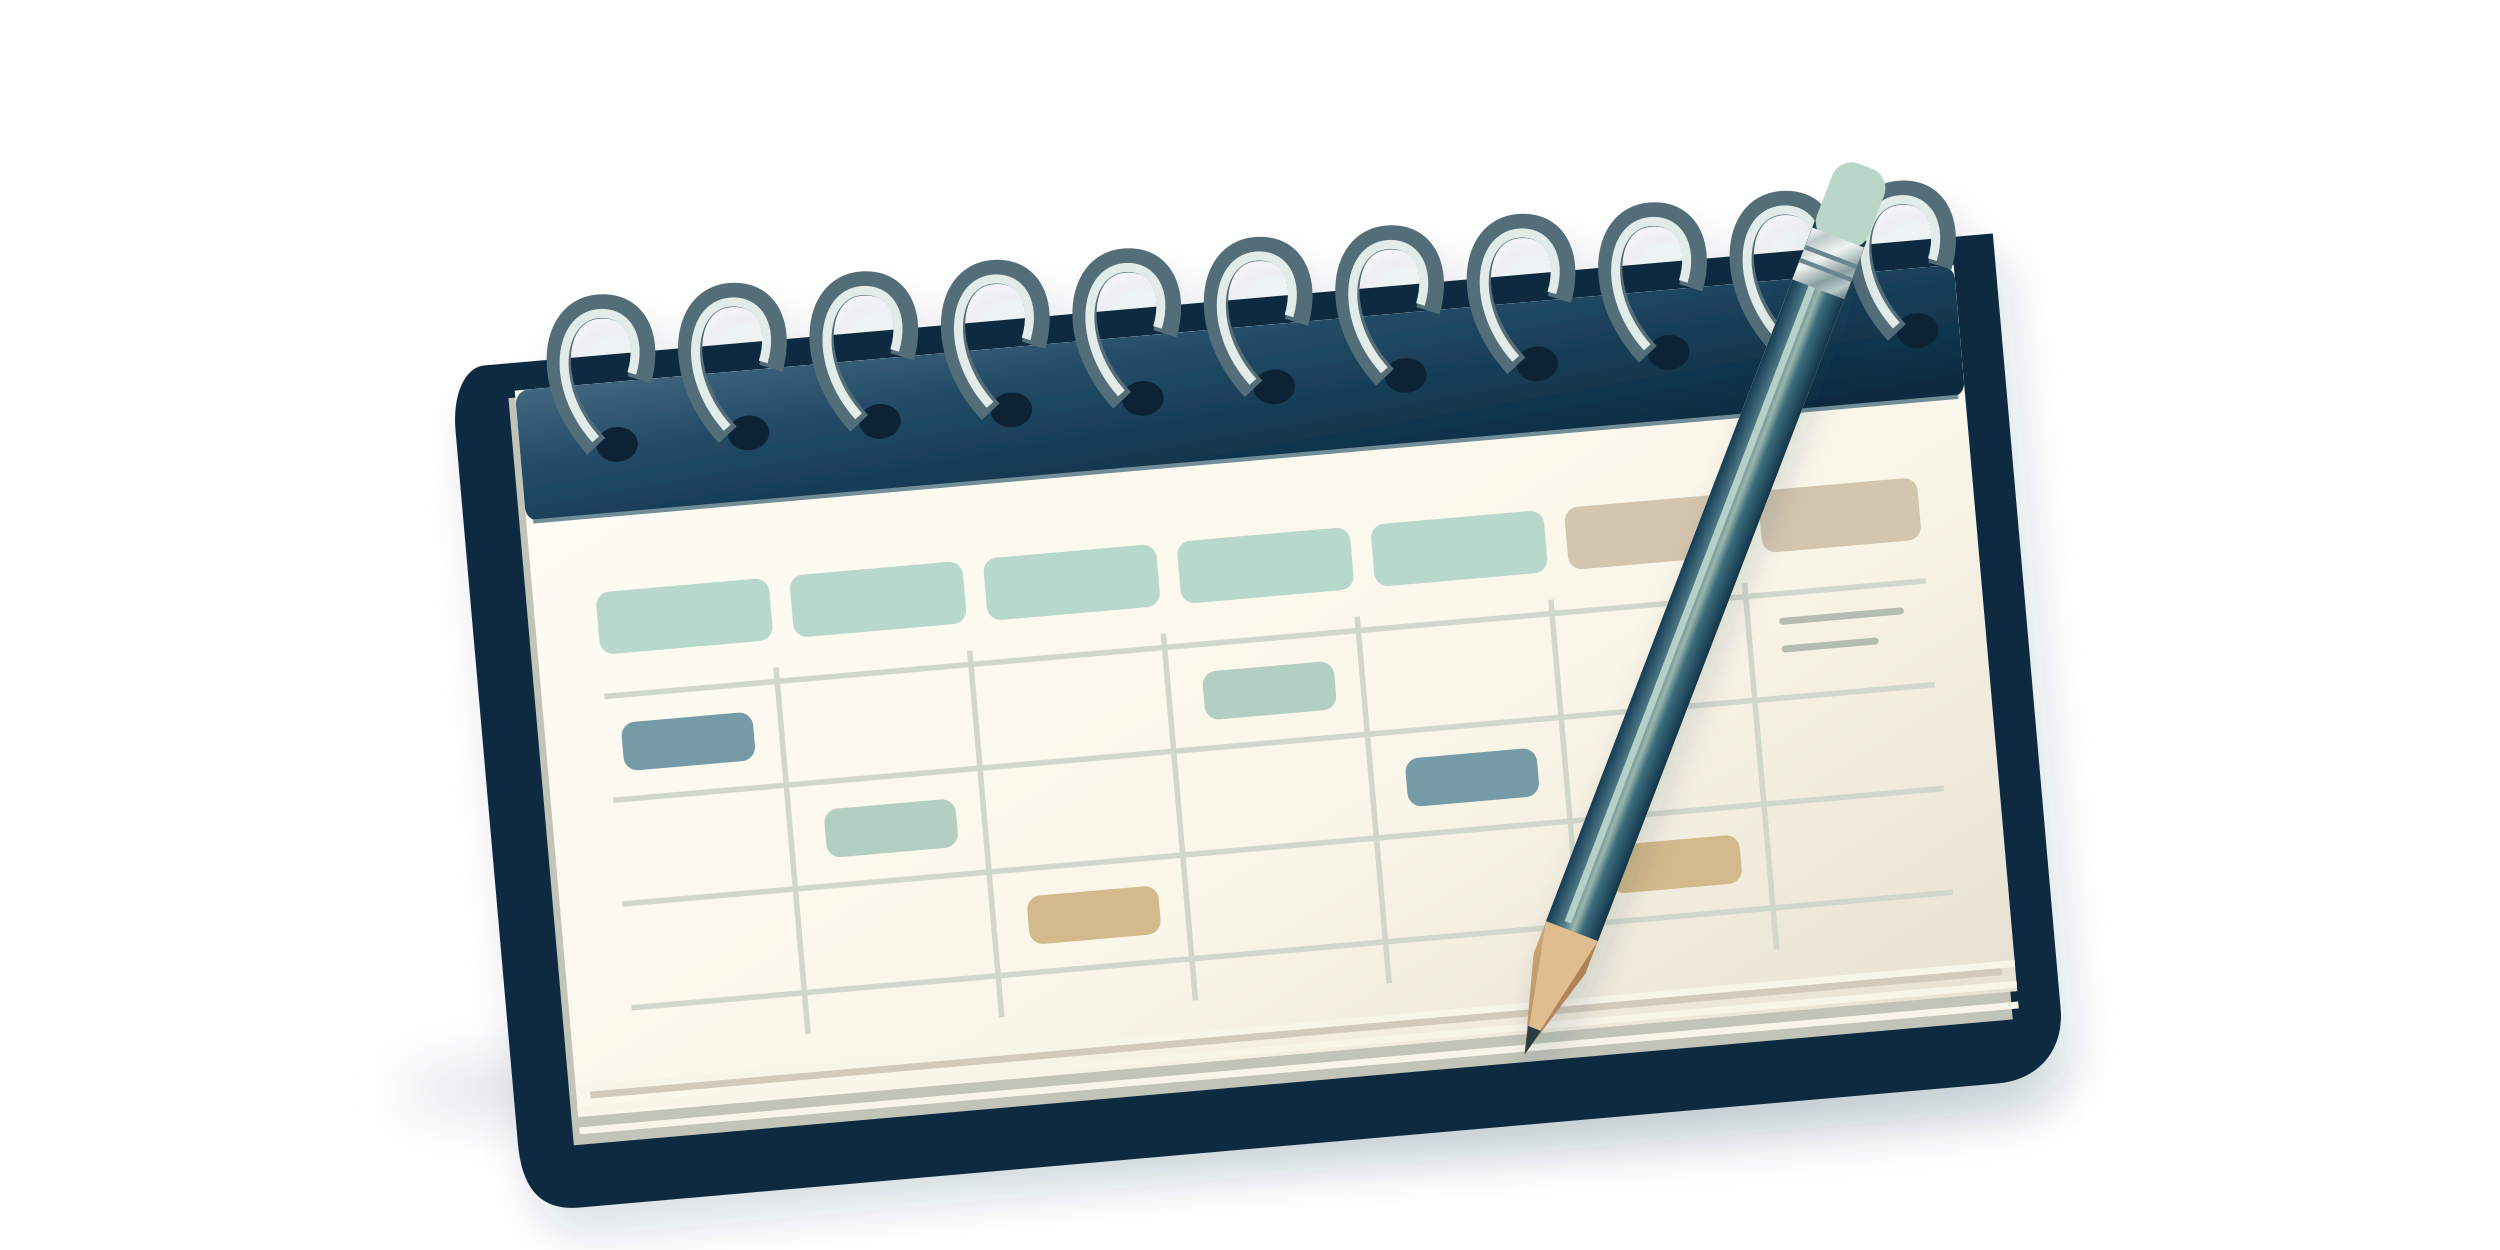
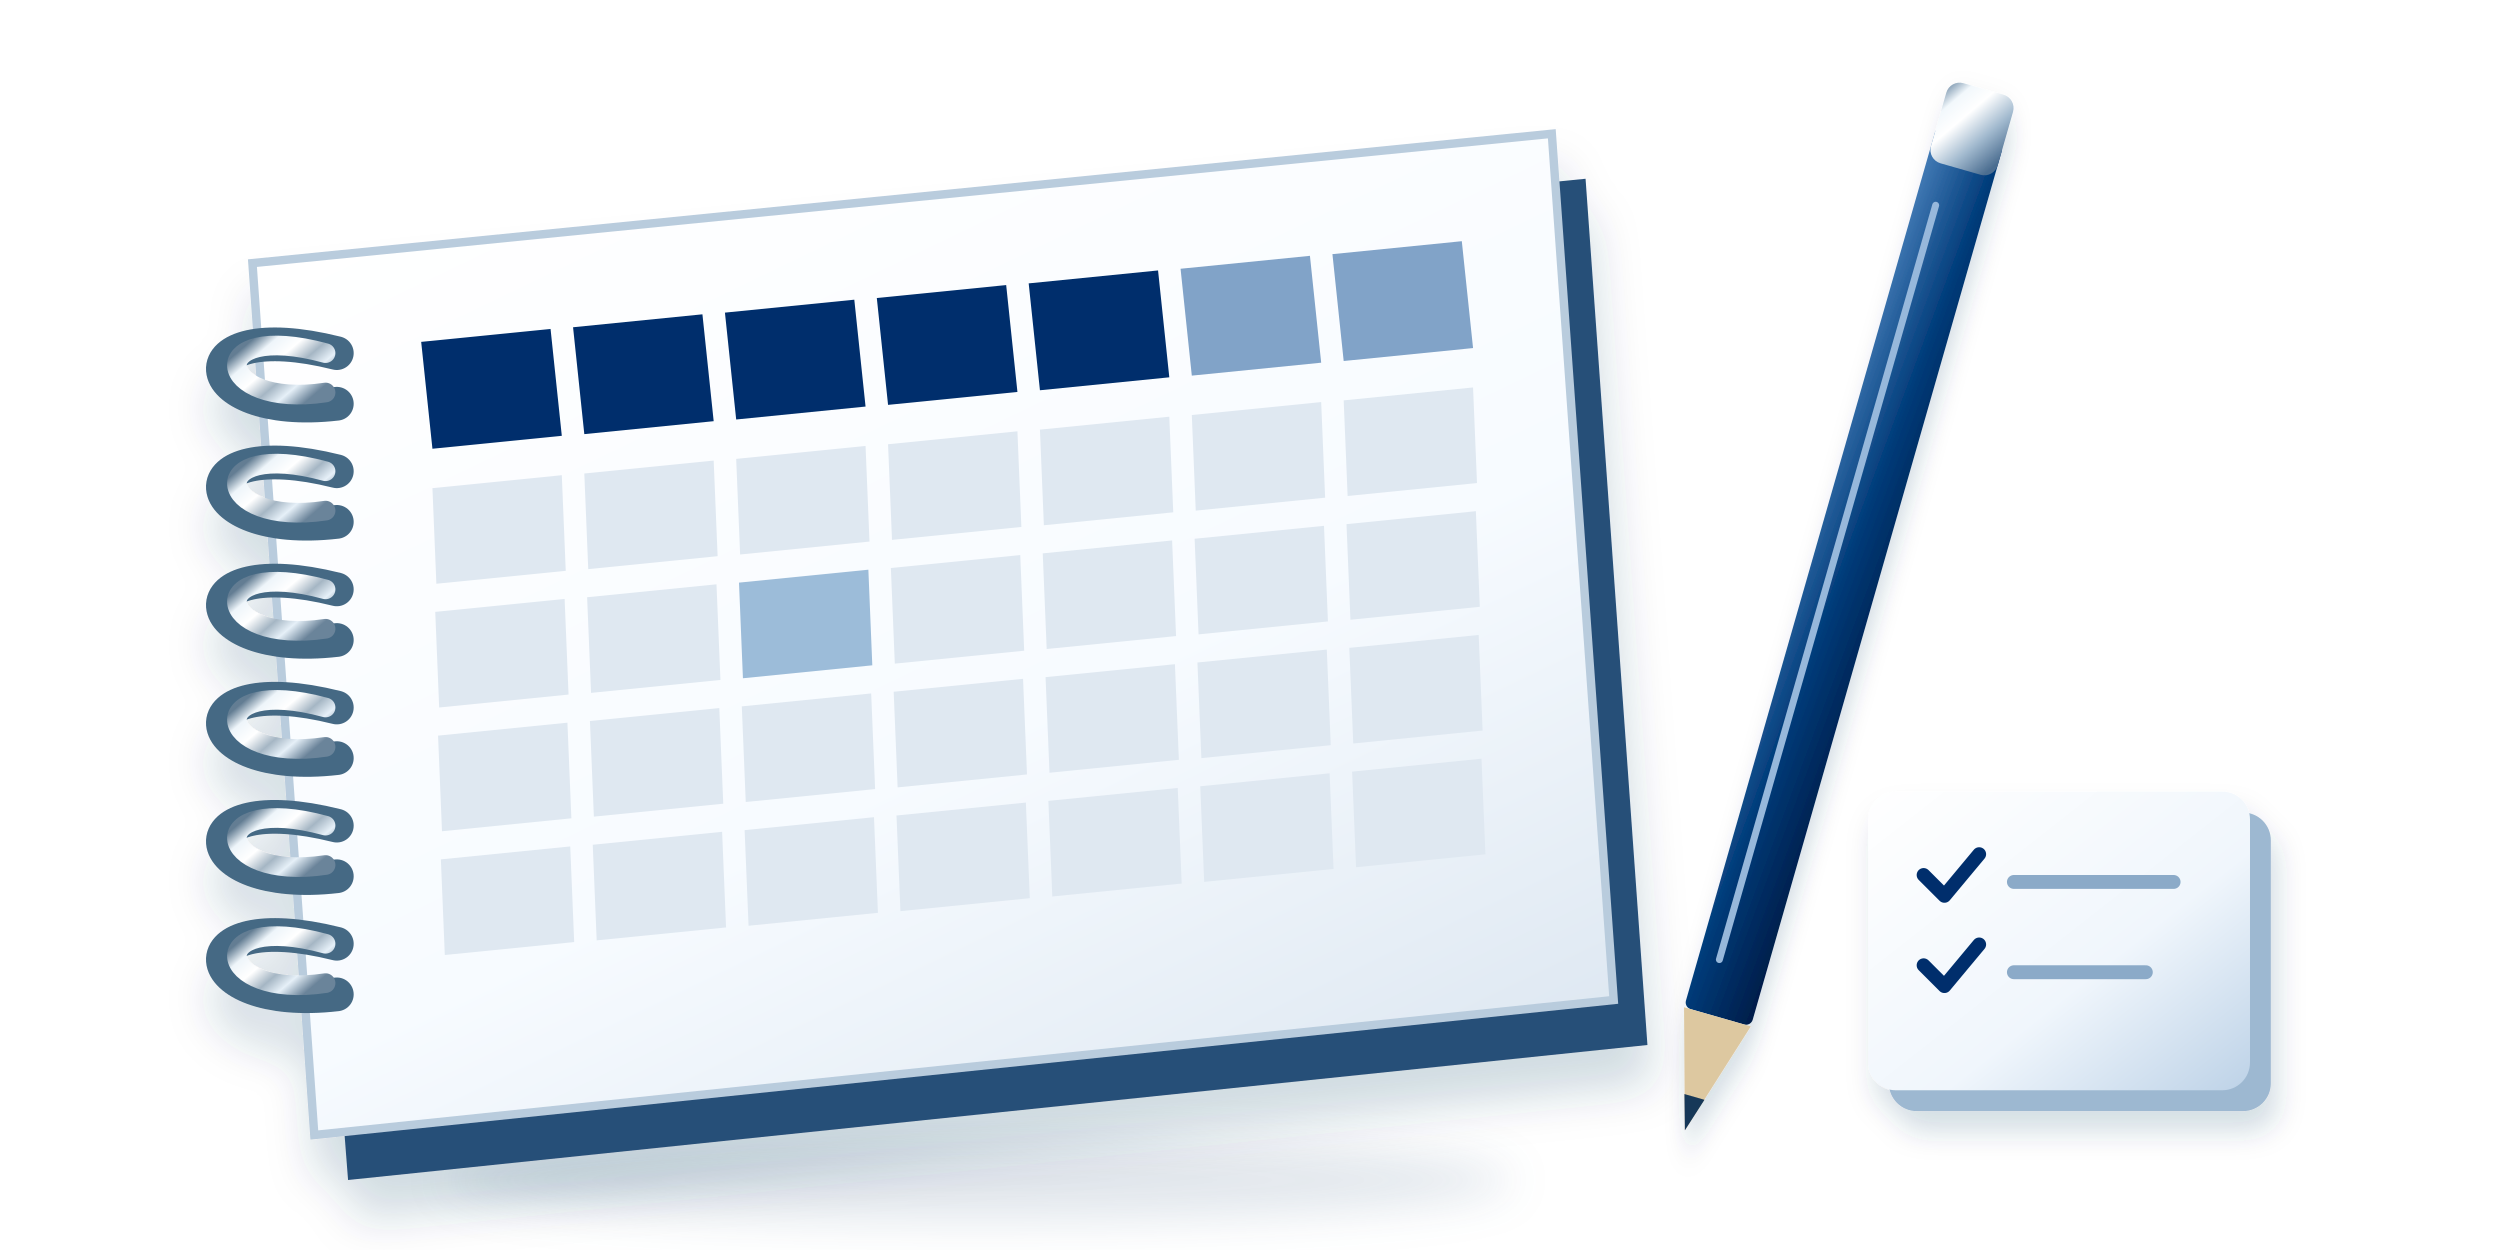
<svg xmlns="http://www.w3.org/2000/svg" width="360" height="180" viewBox="0 0 360 180" fill="none" role="img" aria-labelledby="week-title week-desc">
  <defs>
-     <linearGradient id="week-paper" x1="0" y1="0" x2="1" y2="1">
-       <stop stop-color="#fffdf7" />
-       <stop offset=".6" stop-color="#faf6e9" />
-       <stop offset="1" stop-color="#e7e1d1" />
+     <linearGradient id="planner-week-paper" x1="0" y1="0" x2="1" y2="1">
+       <stop stop-color="#FFFFFF" />
+       <stop offset=".6" stop-color="#F0F6FC" />
+       <stop offset="1" stop-color="#BDD2E7" />
    </linearGradient>
-     <linearGradient id="week-navy" x1="0" y1="0" x2="1" y2="1">
-       <stop stop-color="#426780" />
-       <stop offset=".3" stop-color="#234b67" />
-       <stop offset=".7" stop-color="#12374f" />
-       <stop offset="1" stop-color="#09283d" />
+     <linearGradient id="planner-week-blue" x1="0" y1="0" x2="1" y2="1">
+       <stop stop-color="#437BB6" />
+       <stop offset=".5" stop-color="#003B79" />
+       <stop offset="1" stop-color="#001D49" />
    </linearGradient>
-     <linearGradient id="week-navySide" x1="0" y1="0" x2="1" y2="1">
-       <stop stop-color="#173d56" />
-       <stop offset="1" stop-color="#071f31" />
+     <linearGradient id="planner-week-metal" x1="0" y1="0" x2="1" y2=".8">
+       <stop stop-color="#6886A1" />
+       <stop offset=".2" stop-color="#F2F8FC" />
+       <stop offset=".4" stop-color="#FFFFFF" />
+       <stop offset=".7" stop-color="#A1B9CE" />
+       <stop offset="1" stop-color="#4B6D90" />
    </linearGradient>
-     <linearGradient id="week-ice" x1="0" y1="0" x2="1" y2="1">
-       <stop stop-color="#e2f0e7" />
-       <stop offset=".45" stop-color="#beddd0" />
-       <stop offset="1" stop-color="#7eaea1" />
-     </linearGradient>
-     <linearGradient id="week-metal" x1="0" y1="0" x2="1" y2="1">
-       <stop stop-color="#fafcfa" />
-       <stop offset=".16" stop-color="#bfcacb" />
-       <stop offset=".4" stop-color="#eff4f0" />
-       <stop offset=".68" stop-color="#8a9fa3" />
-       <stop offset=".85" stop-color="#b8c9c9" />
-       <stop offset="1" stop-color="#657e85" />
-     </linearGradient>
-     <linearGradient id="week-wood" x1="0" y1="0" x2="1" y2="1">
-       <stop stop-color="#e2c6a0" />
-       <stop offset=".4" stop-color="#cda777" />
-       <stop offset="1" stop-color="#a77c50" />
-     </linearGradient>
-     <linearGradient id="week-gold" x1="0" y1="0" x2="1" y2="1">
-       <stop stop-color="#f9e9be" />
-       <stop offset=".32" stop-color="#d8bd82" />
-       <stop offset=".62" stop-color="#f1deb2" />
-       <stop offset="1" stop-color="#a88852" />
-     </linearGradient>
-     <radialGradient id="week-face" cx=".34" cy=".22" r=".95">
-       <stop stop-color="#fffef9" />
-       <stop offset=".7" stop-color="#eff1e8" />
-       <stop offset="1" stop-color="#d5e0dc" />
-     </radialGradient>
-     <radialGradient id="week-faceDark" cx=".3" cy=".24" r=".9">
-       <stop stop-color="#325c73" />
-       <stop offset=".55" stop-color="#173f57" />
-       <stop offset="1" stop-color="#09283e" />
-     </radialGradient>
-     <linearGradient id="week-pencilPaint" x1="0" y1="0" x2="1" y2="0">
-       <stop stop-color="#143c55" />
-       <stop offset=".35" stop-color="#567f8c" />
-       <stop offset=".52" stop-color="#9ab6ad" />
-       <stop offset=".67" stop-color="#3c6c7b" />
-       <stop offset="1" stop-color="#12364c" />
-     </linearGradient>
-     <filter id="week-softShadow" x="-.5" y="-.8" width="2" height="2.6">
-       <feGaussianBlur stdDeviation="4" />
-     </filter>
-     <filter id="week-objectShadow" x="-.25" y="-.25" width="1.6" height="1.7">
-       <feDropShadow dx="1.5" dy="4" stdDeviation="3" flood-color="#163143" flood-opacity=".14" />
+     <filter id="planner-week-shadow" x="-30%" y="-30%" width="170%" height="180%">
+       <feDropShadow dx="1" dy="3" stdDeviation="2" flood-color="#173B63" flood-opacity=".17" />
    </filter>
  </defs>
-   <ellipse cx="177" cy="157" rx="120" ry="9" fill="#17374a" opacity=".13" filter="url(#week-softShadow)" />
-   <g transform="translate(69 38) rotate(-5 113 58)" filter="url(#week-objectShadow)">
-     <path d="M5 5h218v112c0 6-4 10-10 10H8c-6 0-8-4-8-10V14c0-5 2-9 5-9Z" fill="#0b2a40" />
-     <path d="M8 10h208v108H8Z" fill="#c2c4b8" />
-     <path d="M9 9h208v105H9Z" fill="url(#week-paper)" />
-     <path d="M9 110h208m-208 3h208m-208 3h208" stroke="#f7f4e8" stroke-width="1" />
-     <rect x="9" y="9" width="208" height="19" rx="2" fill="url(#week-navy)" />
-     <path d="M10 28h206" stroke="#718d98" stroke-width=".6" />
-     <path d="M11 111h204" stroke="#d2caba" stroke-width="1" />
-     <rect x="18" y="39" width="25" height="9" rx="2" fill="#b9d8cc" />
-     <rect x="46" y="39" width="25" height="9" rx="2" fill="#b9d8cc" />
-     <rect x="74" y="39" width="25" height="9" rx="2" fill="#b9d8cc" />
-     <rect x="102" y="39" width="25" height="9" rx="2" fill="#b9d8cc" />
-     <rect x="130" y="39" width="25" height="9" rx="2" fill="#b9d8cc" />
-     <rect x="158" y="39" width="25" height="9" rx="2" fill="#d4c5ae" />
-     <rect x="186" y="39" width="23" height="9" rx="2" fill="#d4c5ae" />
-     <path d="M18 54h191M18 69h191M18 84h191M18 99h191M43 52v53m28-53v53m28-53v53m28-53v53m28-53v53m28-53v53" stroke="#d2d7cc" stroke-width=".8" />
-     <rect x="20" y="58" width="19" height="7" rx="2" fill="#749ca6" />
-     <rect x="48" y="73" width="19" height="7" rx="2" fill="#b2cfc1" />
-     <rect x="76" y="88" width="19" height="7" rx="2" fill="#d3b98b" />
-     <rect x="104" y="58" width="19" height="7" rx="2" fill="#b2cfc1" />
-     <rect x="132" y="73" width="19" height="7" rx="2" fill="#749ca6" />
-     <rect x="160" y="88" width="19" height="7" rx="2" fill="#d3b98b" />
-     <path d="M188 58h17m-17 4h13" stroke="#b6bcaf" stroke-width="1" stroke-linecap="round" />
-     <ellipse cx="23" cy="18" rx="3" ry="2.5" fill="#0b2435" />
-     <path d="M20 18c-7-9-5-20 2-20 6 0 7 6 5 11" stroke="#536e78" stroke-width="3.5" />
-     <path d="M20 17c-6-8-4-18 2-18 4 0 6 4 4 9" stroke="#e1ebe7" stroke-width="1.3" />
-     <ellipse cx="42" cy="18" rx="3" ry="2.5" fill="#0b2435" />
-     <path d="M39 18c-7-9-5-20 2-20 6 0 7 6 5 11" stroke="#536e78" stroke-width="3.5" />
-     <path d="M39 17c-6-8-4-18 2-18 4 0 6 4 4 9" stroke="#e1ebe7" stroke-width="1.3" />
-     <ellipse cx="61" cy="18" rx="3" ry="2.5" fill="#0b2435" />
-     <path d="M58 18c-7-9-5-20 2-20 6 0 7 6 5 11" stroke="#536e78" stroke-width="3.5" />
-     <path d="M58 17c-6-8-4-18 2-18 4 0 6 4 4 9" stroke="#e1ebe7" stroke-width="1.3" />
-     <ellipse cx="80" cy="18" rx="3" ry="2.5" fill="#0b2435" />
-     <path d="M77 18c-7-9-5-20 2-20 6 0 7 6 5 11" stroke="#536e78" stroke-width="3.5" />
-     <path d="M77 17c-6-8-4-18 2-18 4 0 6 4 4 9" stroke="#e1ebe7" stroke-width="1.3" />
-     <ellipse cx="99" cy="18" rx="3" ry="2.5" fill="#0b2435" />
-     <path d="M96 18c-7-9-5-20 2-20 6 0 7 6 5 11" stroke="#536e78" stroke-width="3.5" />
-     <path d="M96 17c-6-8-4-18 2-18 4 0 6 4 4 9" stroke="#e1ebe7" stroke-width="1.3" />
-     <ellipse cx="118" cy="18" rx="3" ry="2.5" fill="#0b2435" />
-     <path d="M115 18c-7-9-5-20 2-20 6 0 7 6 5 11" stroke="#536e78" stroke-width="3.5" />
-     <path d="M115 17c-6-8-4-18 2-18 4 0 6 4 4 9" stroke="#e1ebe7" stroke-width="1.3" />
-     <ellipse cx="137" cy="18" rx="3" ry="2.5" fill="#0b2435" />
-     <path d="M134 18c-7-9-5-20 2-20 6 0 7 6 5 11" stroke="#536e78" stroke-width="3.5" />
-     <path d="M134 17c-6-8-4-18 2-18 4 0 6 4 4 9" stroke="#e1ebe7" stroke-width="1.3" />
-     <ellipse cx="156" cy="18" rx="3" ry="2.5" fill="#0b2435" />
-     <path d="M153 18c-7-9-5-20 2-20 6 0 7 6 5 11" stroke="#536e78" stroke-width="3.5" />
-     <path d="M153 17c-6-8-4-18 2-18 4 0 6 4 4 9" stroke="#e1ebe7" stroke-width="1.3" />
-     <ellipse cx="175" cy="18" rx="3" ry="2.5" fill="#0b2435" />
-     <path d="M172 18c-7-9-5-20 2-20 6 0 7 6 5 11" stroke="#536e78" stroke-width="3.5" />
-     <path d="M172 17c-6-8-4-18 2-18 4 0 6 4 4 9" stroke="#e1ebe7" stroke-width="1.3" />
-     <ellipse cx="194" cy="18" rx="3" ry="2.5" fill="#0b2435" />
-     <path d="M191 18c-7-9-5-20 2-20 6 0 7 6 5 11" stroke="#536e78" stroke-width="3.5" />
-     <path d="M191 17c-6-8-4-18 2-18 4 0 6 4 4 9" stroke="#e1ebe7" stroke-width="1.3" />
-     <ellipse cx="211" cy="18" rx="3" ry="2.5" fill="#0b2435" />
-     <path d="M208 18c-7-9-5-20 2-20 6 0 7 6 5 11" stroke="#536e78" stroke-width="3.5" />
-     <path d="M208 17c-6-8-4-18 2-18 4 0 6 4 4 9" stroke="#e1ebe7" stroke-width="1.3" />
+   <g transform="translate(8 -18) scale(0.81)">
+     <defs>
+       <linearGradient id="fi-week-paper" x1=".2" y1="0" x2=".85" y2="1">
+         <stop stop-color="#FFF" />
+         <stop offset=".58" stop-color="#F7FBFF" />
+         <stop offset="1" stop-color="#DDE7F1" />
+       </linearGradient>
+       <linearGradient id="fi-week-blue" x1=".05" y1="0" x2=".9" y2="1">
+         <stop stop-color="#3D74B2" />
+         <stop offset=".45" stop-color="#003E80" />
+         <stop offset="1" stop-color="#001C48" />
+       </linearGradient>
+       <linearGradient id="fi-week-ice" x1="0" y1="0" x2=".8" y2="1">
+         <stop stop-color="#FFF" />
+         <stop offset=".3" stop-color="#DEEDF7" />
+         <stop offset="1" stop-color="#8BB4D2" />
+       </linearGradient>
+       <linearGradient id="fi-week-metal" x1="0" y1=".15" x2="1" y2=".8">
+         <stop stop-color="#637D93" />
+         <stop offset=".18" stop-color="#EEF5FA" />
+         <stop offset=".39" stop-color="#FFF" />
+         <stop offset=".6" stop-color="#A5B6C4" />
+         <stop offset=".78" stop-color="#E6F0F8" />
+         <stop offset="1" stop-color="#6B849A" />
+       </linearGradient>
+       <linearGradient id="fi-week-gold" x1="0" y1="0" x2=".85" y2="1">
+         <stop stop-color="#FFF0B8" />
+         <stop offset=".38" stop-color="#DAB669" />
+         <stop offset=".6" stop-color="#ECD69A" />
+         <stop offset="1" stop-color="#9C7637" />
+       </linearGradient>
+       <linearGradient id="fi-week-green" x1="0" y1="0" x2="1" y2="1">
+         <stop stop-color="#B1CC84" />
+         <stop offset=".4" stop-color="#669151" />
+         <stop offset="1" stop-color="#2E593F" />
+       </linearGradient>
+       <linearGradient id="fi-week-leaf" x1="0" y1="0" x2="1" y2="1">
+         <stop stop-color="#D6B161" />
+         <stop offset=".4" stop-color="#D17539" />
+         <stop offset="1" stop-color="#8E3D31" />
+       </linearGradient>
+       <linearGradient id="fi-week-berry" x1="0" y1="0" x2=".8" y2="1">
+         <stop stop-color="#EA8174" />
+         <stop offset=".4" stop-color="#C23C47" />
+         <stop offset="1" stop-color="#8D2038" />
+       </linearGradient>
+       <radialGradient id="fi-week-glass" cx=".3" cy=".2" r=".8">
+         <stop stop-color="#FFF" stop-opacity=".75" />
+         <stop offset=".46" stop-color="#D5E7F5" stop-opacity=".08" />
+         <stop offset="1" stop-color="#316392" stop-opacity=".23" />
+       </radialGradient>
+       <radialGradient id="fi-week-skin" cx=".3" cy=".22" r=".9">
+         <stop stop-color="#F9D7AF" />
+         <stop offset=".65" stop-color="#DCA77A" />
+         <stop offset="1" stop-color="#BE855E" />
+       </radialGradient>
+       <filter id="fi-week-shadow" x="-30%" y="-30%" width="170%" height="180%">
+         <feDropShadow dx="1" dy="7" stdDeviation="4" flood-color="#163A60" flood-opacity=".18" />
+       </filter>
+       <filter id="fi-week-soft" x="-60%" y="-150%" width="220%" height="400%">
+         <feGaussianBlur stdDeviation="4" />
+       </filter>
+     </defs>
+     <ellipse cx="164" cy="232" rx="95" ry="7" fill="#204873" opacity=".14" filter="url(#fi-week-soft)" />
+     <g filter="url(#fi-week-shadow)">
+       <path d="M40 77 272 54 283 208 52 232Z" fill="#284F78" />
+       <path d="M35 69 266 46 277 200 46 224Z" fill="url(#fi-week-paper)" stroke="#B9CCDD" stroke-width="1.5" />
+       <path d="M65 83l23-2.3 2 19-23 2.3Z" fill="#002F6C" />
+       <path d="M67 109l23-2.3 .7 17-23 2.3Z" fill="#DFE8F1" />
+       <path d="M67.5 131l23-2.3 .7 17-23 2.3Z" fill="#DFE8F1" />
+       <path d="M68 153l23-2.3 .7 17-23 2.3Z" fill="#DFE8F1" />
+       <path d="M68.5 175l23-2.3 .7 17-23 2.3Z" fill="#DFE8F1" />
+       <path d="M92 80.4l23-2.3 2 19-23 2.3Z" fill="#002F6C" />
+       <path d="M94 106.4l23-2.3 .7 17-23 2.3Z" fill="#DFE8F1" />
+       <path d="M94.5 128.4l23-2.3 .7 17-23 2.3Z" fill="#DFE8F1" />
+       <path d="M95 150.4l23-2.3 .7 17-23 2.3Z" fill="#DFE8F1" />
+       <path d="M95.5 172.4l23-2.3 .7 17-23 2.3Z" fill="#DFE8F1" />
+       <path d="M119 77.8l23-2.3 2 19-23 2.3Z" fill="#002F6C" />
+       <path d="M121 103.8l23-2.3 .7 17-23 2.3Z" fill="#DFE8F1" />
+       <path d="M121.5 125.8l23-2.3 .7 17-23 2.3Z" fill="#9CBCD9" />
+       <path d="M122 147.8l23-2.3 .7 17-23 2.3Z" fill="#DFE8F1" />
+       <path d="M122.5 169.8l23-2.3 .7 17-23 2.3Z" fill="#DFE8F1" />
+       <path d="M146 75.2l23-2.3 2 19-23 2.3Z" fill="#002F6C" />
+       <path d="M148 101.2l23-2.3 .7 17-23 2.3Z" fill="#DFE8F1" />
+       <path d="M148.5 123.2l23-2.3 .7 17-23 2.3Z" fill="#DFE8F1" />
+       <path d="M149 145.2l23-2.3 .7 17-23 2.3Z" fill="#DFE8F1" />
+       <path d="M149.5 167.2l23-2.3 .7 17-23 2.3Z" fill="#DFE8F1" />
+       <path d="M173 72.6l23-2.3 2 19-23 2.3Z" fill="#002F6C" />
+       <path d="M175 98.6l23-2.3 .7 17-23 2.3Z" fill="#DFE8F1" />
+       <path d="M175.5 120.6l23-2.3 .7 17-23 2.3Z" fill="#DFE8F1" />
+       <path d="M176 142.6l23-2.3 .7 17-23 2.3Z" fill="#DFE8F1" />
+       <path d="M176.5 164.6l23-2.3 .7 17-23 2.3Z" fill="#DFE8F1" />
+       <path d="M200 70l23-2.3 2 19-23 2.3Z" fill="#81A3C8" />
+       <path d="M202 96l23-2.3 .7 17-23 2.3Z" fill="#DFE8F1" />
+       <path d="M202.5 118l23-2.3 .7 17-23 2.3Z" fill="#DFE8F1" />
+       <path d="M203 140l23-2.3 .7 17-23 2.3Z" fill="#DFE8F1" />
+       <path d="M203.5 162l23-2.3 .7 17-23 2.3Z" fill="#DFE8F1" />
+       <path d="M227 67.4l23-2.3 2 19-23 2.3Z" fill="#81A3C8" />
+       <path d="M229 93.4l23-2.3 .7 17-23 2.3Z" fill="#DFE8F1" />
+       <path d="M229.5 115.4l23-2.3 .7 17-23 2.3Z" fill="#DFE8F1" />
+       <path d="M230 137.4l23-2.3 .7 17-23 2.3Z" fill="#DFE8F1" />
+       <path d="M230.5 159.4l23-2.3 .7 17-23 2.3Z" fill="#DFE8F1" />
+       <path d="M50 85C22 78 24 97 50 94" fill="none" stroke="#456984" stroke-width="6" stroke-linecap="round" stroke-linejoin="round" />
+       <path d="M48 85C26 79 28 95 48 92" fill="none" stroke="url(#fi-week-metal)" stroke-width="3.5" stroke-linecap="round" stroke-linejoin="round" />
+       <path d="M50 106C22 99 24 118 50 115" fill="none" stroke="#456984" stroke-width="6" stroke-linecap="round" stroke-linejoin="round" />
+       <path d="M48 106C26 100 28 116 48 113" fill="none" stroke="url(#fi-week-metal)" stroke-width="3.5" stroke-linecap="round" stroke-linejoin="round" />
+       <path d="M50 127C22 120 24 139 50 136" fill="none" stroke="#456984" stroke-width="6" stroke-linecap="round" stroke-linejoin="round" />
+       <path d="M48 127C26 121 28 137 48 134" fill="none" stroke="url(#fi-week-metal)" stroke-width="3.5" stroke-linecap="round" stroke-linejoin="round" />
+       <path d="M50 148C22 141 24 160 50 157" fill="none" stroke="#456984" stroke-width="6" stroke-linecap="round" stroke-linejoin="round" />
+       <path d="M48 148C26 142 28 158 48 155" fill="none" stroke="url(#fi-week-metal)" stroke-width="3.5" stroke-linecap="round" stroke-linejoin="round" />
+       <path d="M50 169C22 162 24 181 50 178" fill="none" stroke="#456984" stroke-width="6" stroke-linecap="round" stroke-linejoin="round" />
+       <path d="M48 169C26 163 28 179 48 176" fill="none" stroke="url(#fi-week-metal)" stroke-width="3.5" stroke-linecap="round" stroke-linejoin="round" />
+       <path d="M50 190C22 183 24 202 50 199" fill="none" stroke="#456984" stroke-width="6" stroke-linecap="round" stroke-linejoin="round" />
+       <path d="M48 190C26 184 28 200 48 197" fill="none" stroke="url(#fi-week-metal)" stroke-width="3.5" stroke-linecap="round" stroke-linejoin="round" />
+     </g>
  </g>
-   <g transform="translate(269 23) rotate(21)">
-     <path d="M-4 11h8v113l-4 14-4-14Z" fill="url(#week-wood)" filter="url(#week-objectShadow)" />
-     <path d="M-4 11h8v108h-8Z" fill="url(#week-pencilPaint)" />
-     <path d="M-4 119h8l-4 19Z" fill="#dfbd8e" />
-     <path d="m-1 134 1 4 1-4Z" fill="#273c44" />
-     <path d="M-1 16v102" stroke="#b7d0c7" stroke-width="1" />
-     <rect x="-4" y="1" width="8" height="12" rx="3" fill="#bad6c9" />
-     <path d="M-4 12h8v8h-8Z" fill="url(#week-metal)" />
-     <path d="M-4 15h8m-8 2h8" stroke="#6a8790" stroke-width=".65" />
+   <g transform="translate(287 8) rotate(16)" filter="url(#planner-week-shadow)">
+     <rect x="-5" y="12" width="10" height="132" rx="1" fill="url(#planner-week-blue)" />
+     <path d="M-5 144H5L0 161Z" fill="#DDC8A0" />
+     <path d="M-1.5 156 0 161 1.5 156Z" fill="#173858" />
+     <rect x="-5" y="5" width="10" height="12" rx="2" fill="url(#planner-week-metal)" />
+     <path d="M-2 23v113" fill="none" stroke="#97B8DB" stroke-width="1" stroke-linecap="round" stroke-linejoin="round" />
+   </g>
+   <g filter="url(#planner-week-shadow)">
+     <rect x="272" y="117" width="55" height="43" rx="4" fill="#9DB8D1" />
+     <rect x="269" y="114" width="55" height="43" rx="4" fill="url(#planner-week-paper)" />
+     <path d="M277 126l3 3 5-6" fill="none" stroke="#002F6C" stroke-width="2" stroke-linecap="round" stroke-linejoin="round" />
+     <path d="M290 127h23" fill="none" stroke="#8BAAC8" stroke-width="2" stroke-linecap="round" stroke-linejoin="round" />
+     <path d="M277 139l3 3 5-6" fill="none" stroke="#002F6C" stroke-width="2" stroke-linecap="round" stroke-linejoin="round" />
+     <path d="M290 140h19" fill="none" stroke="#8BAAC8" stroke-width="2" stroke-linecap="round" stroke-linejoin="round" />
  </g>
</svg>
